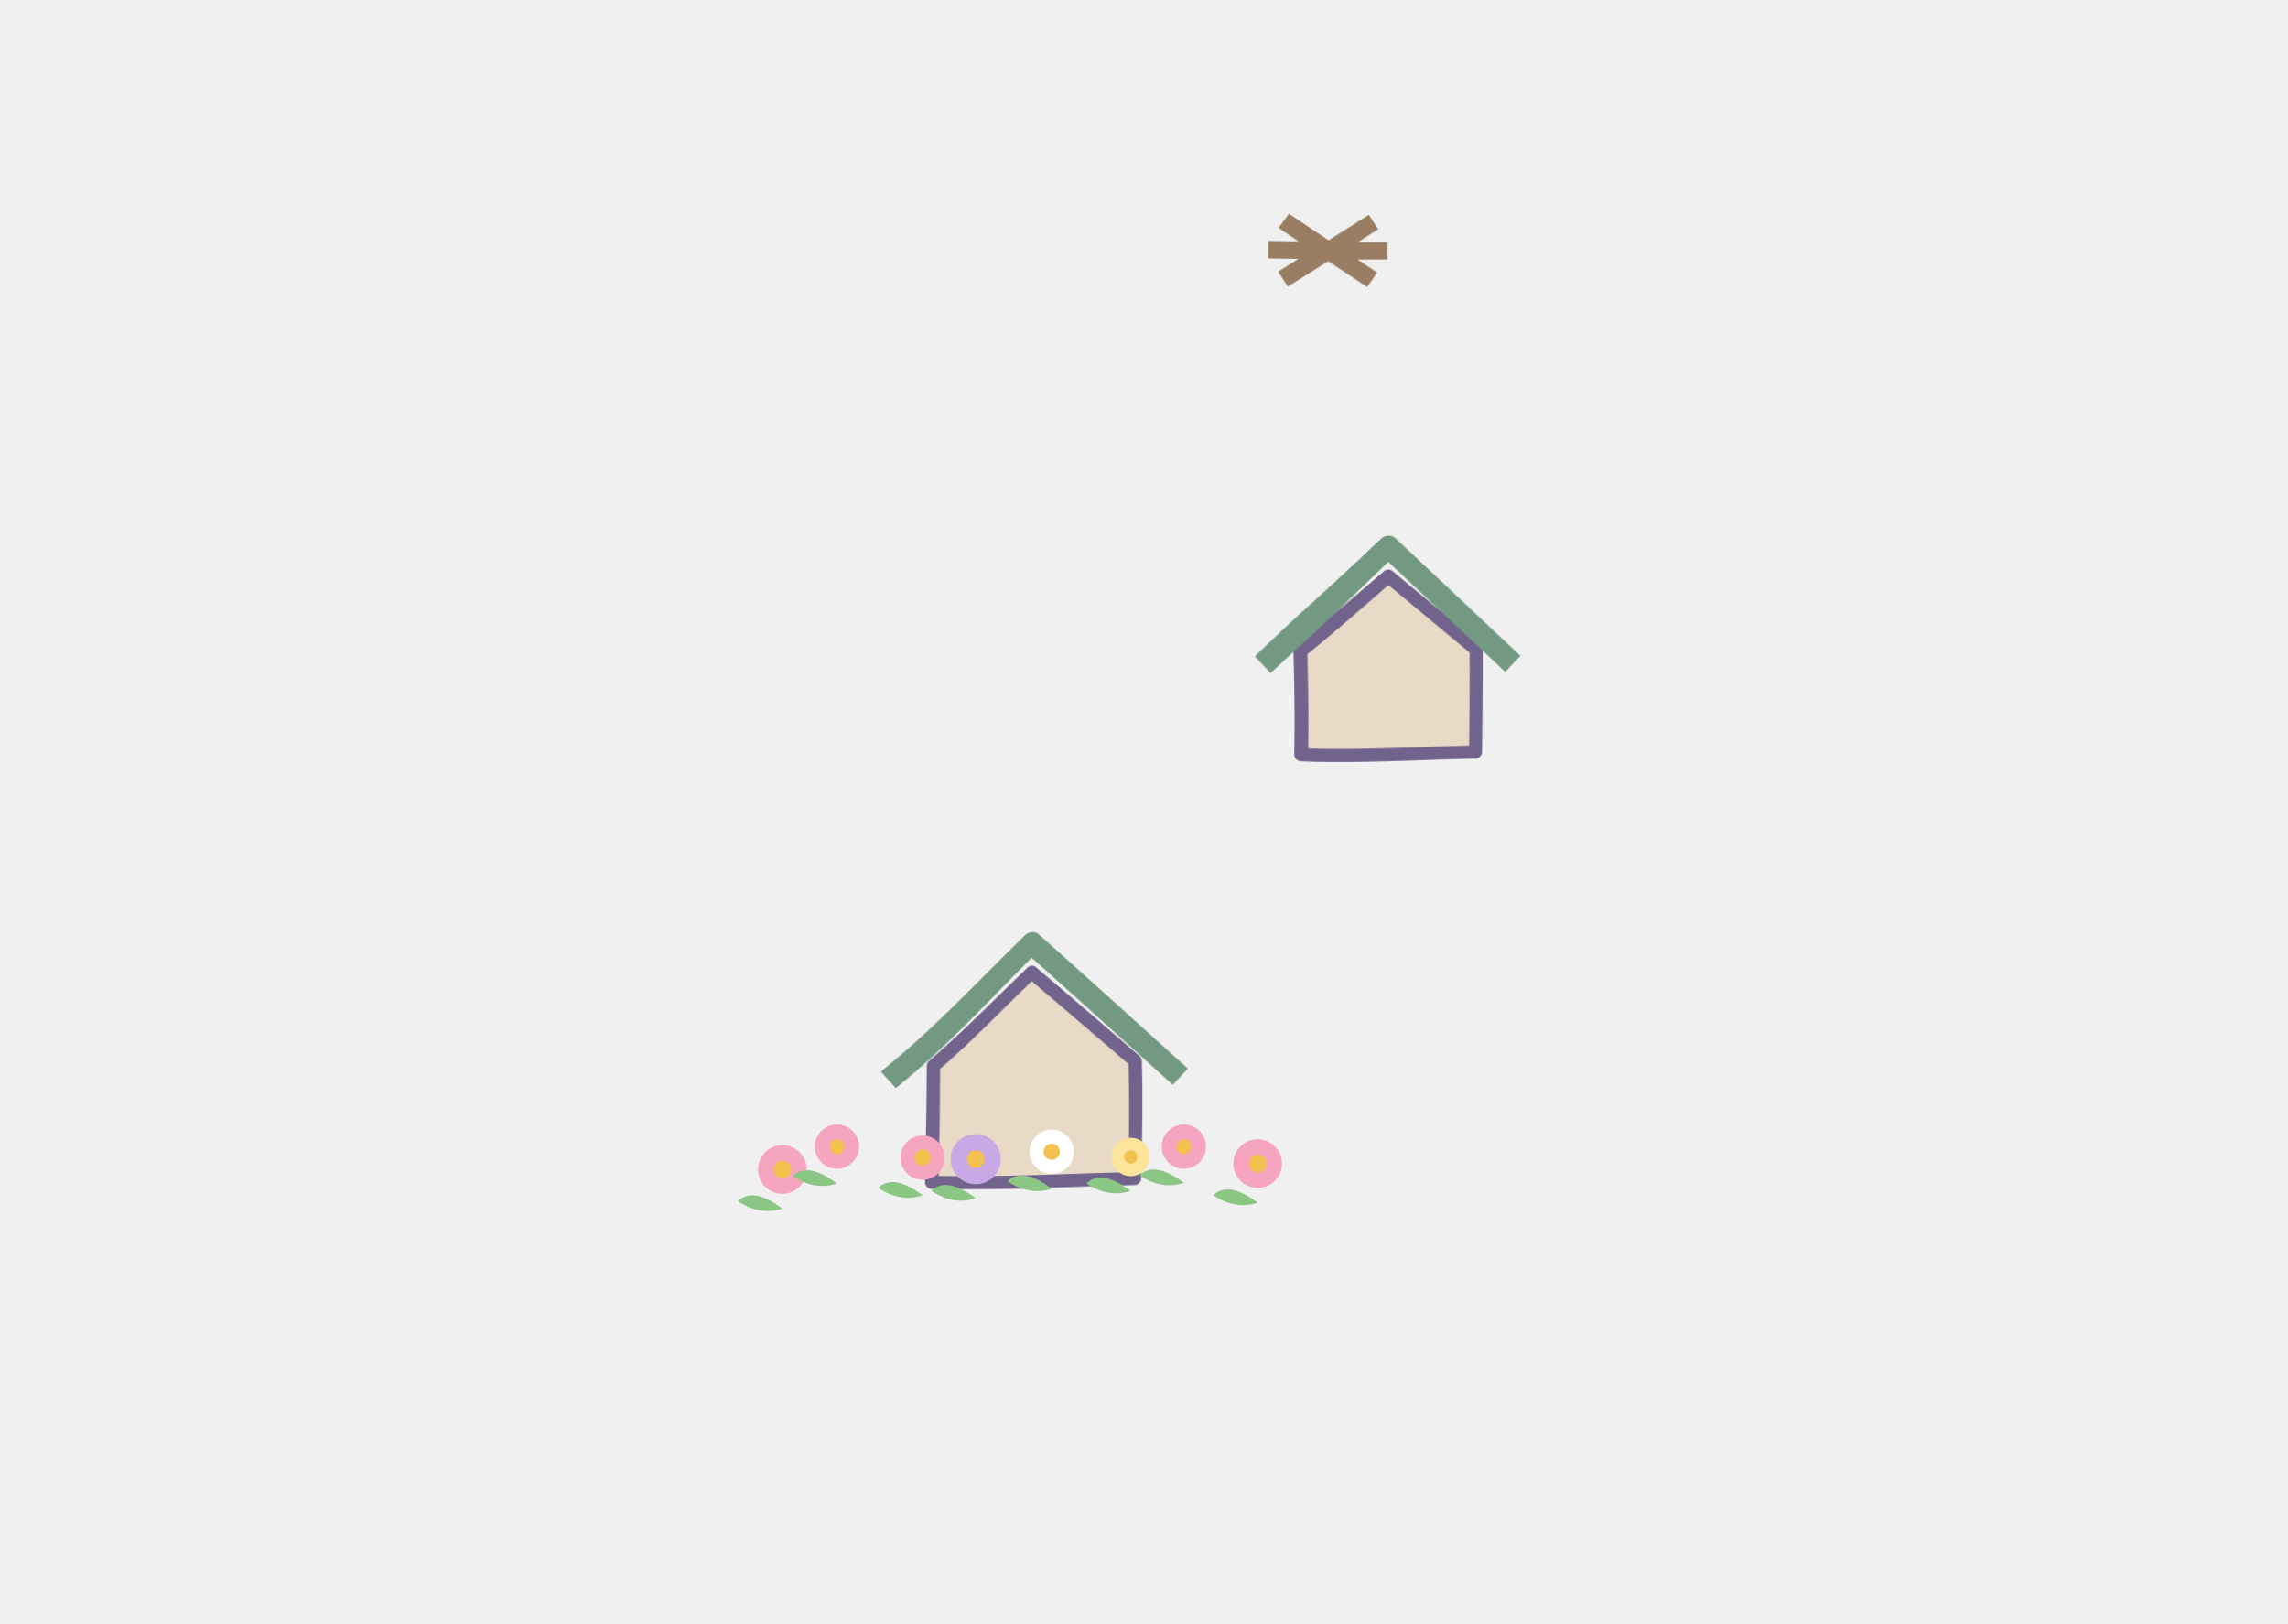
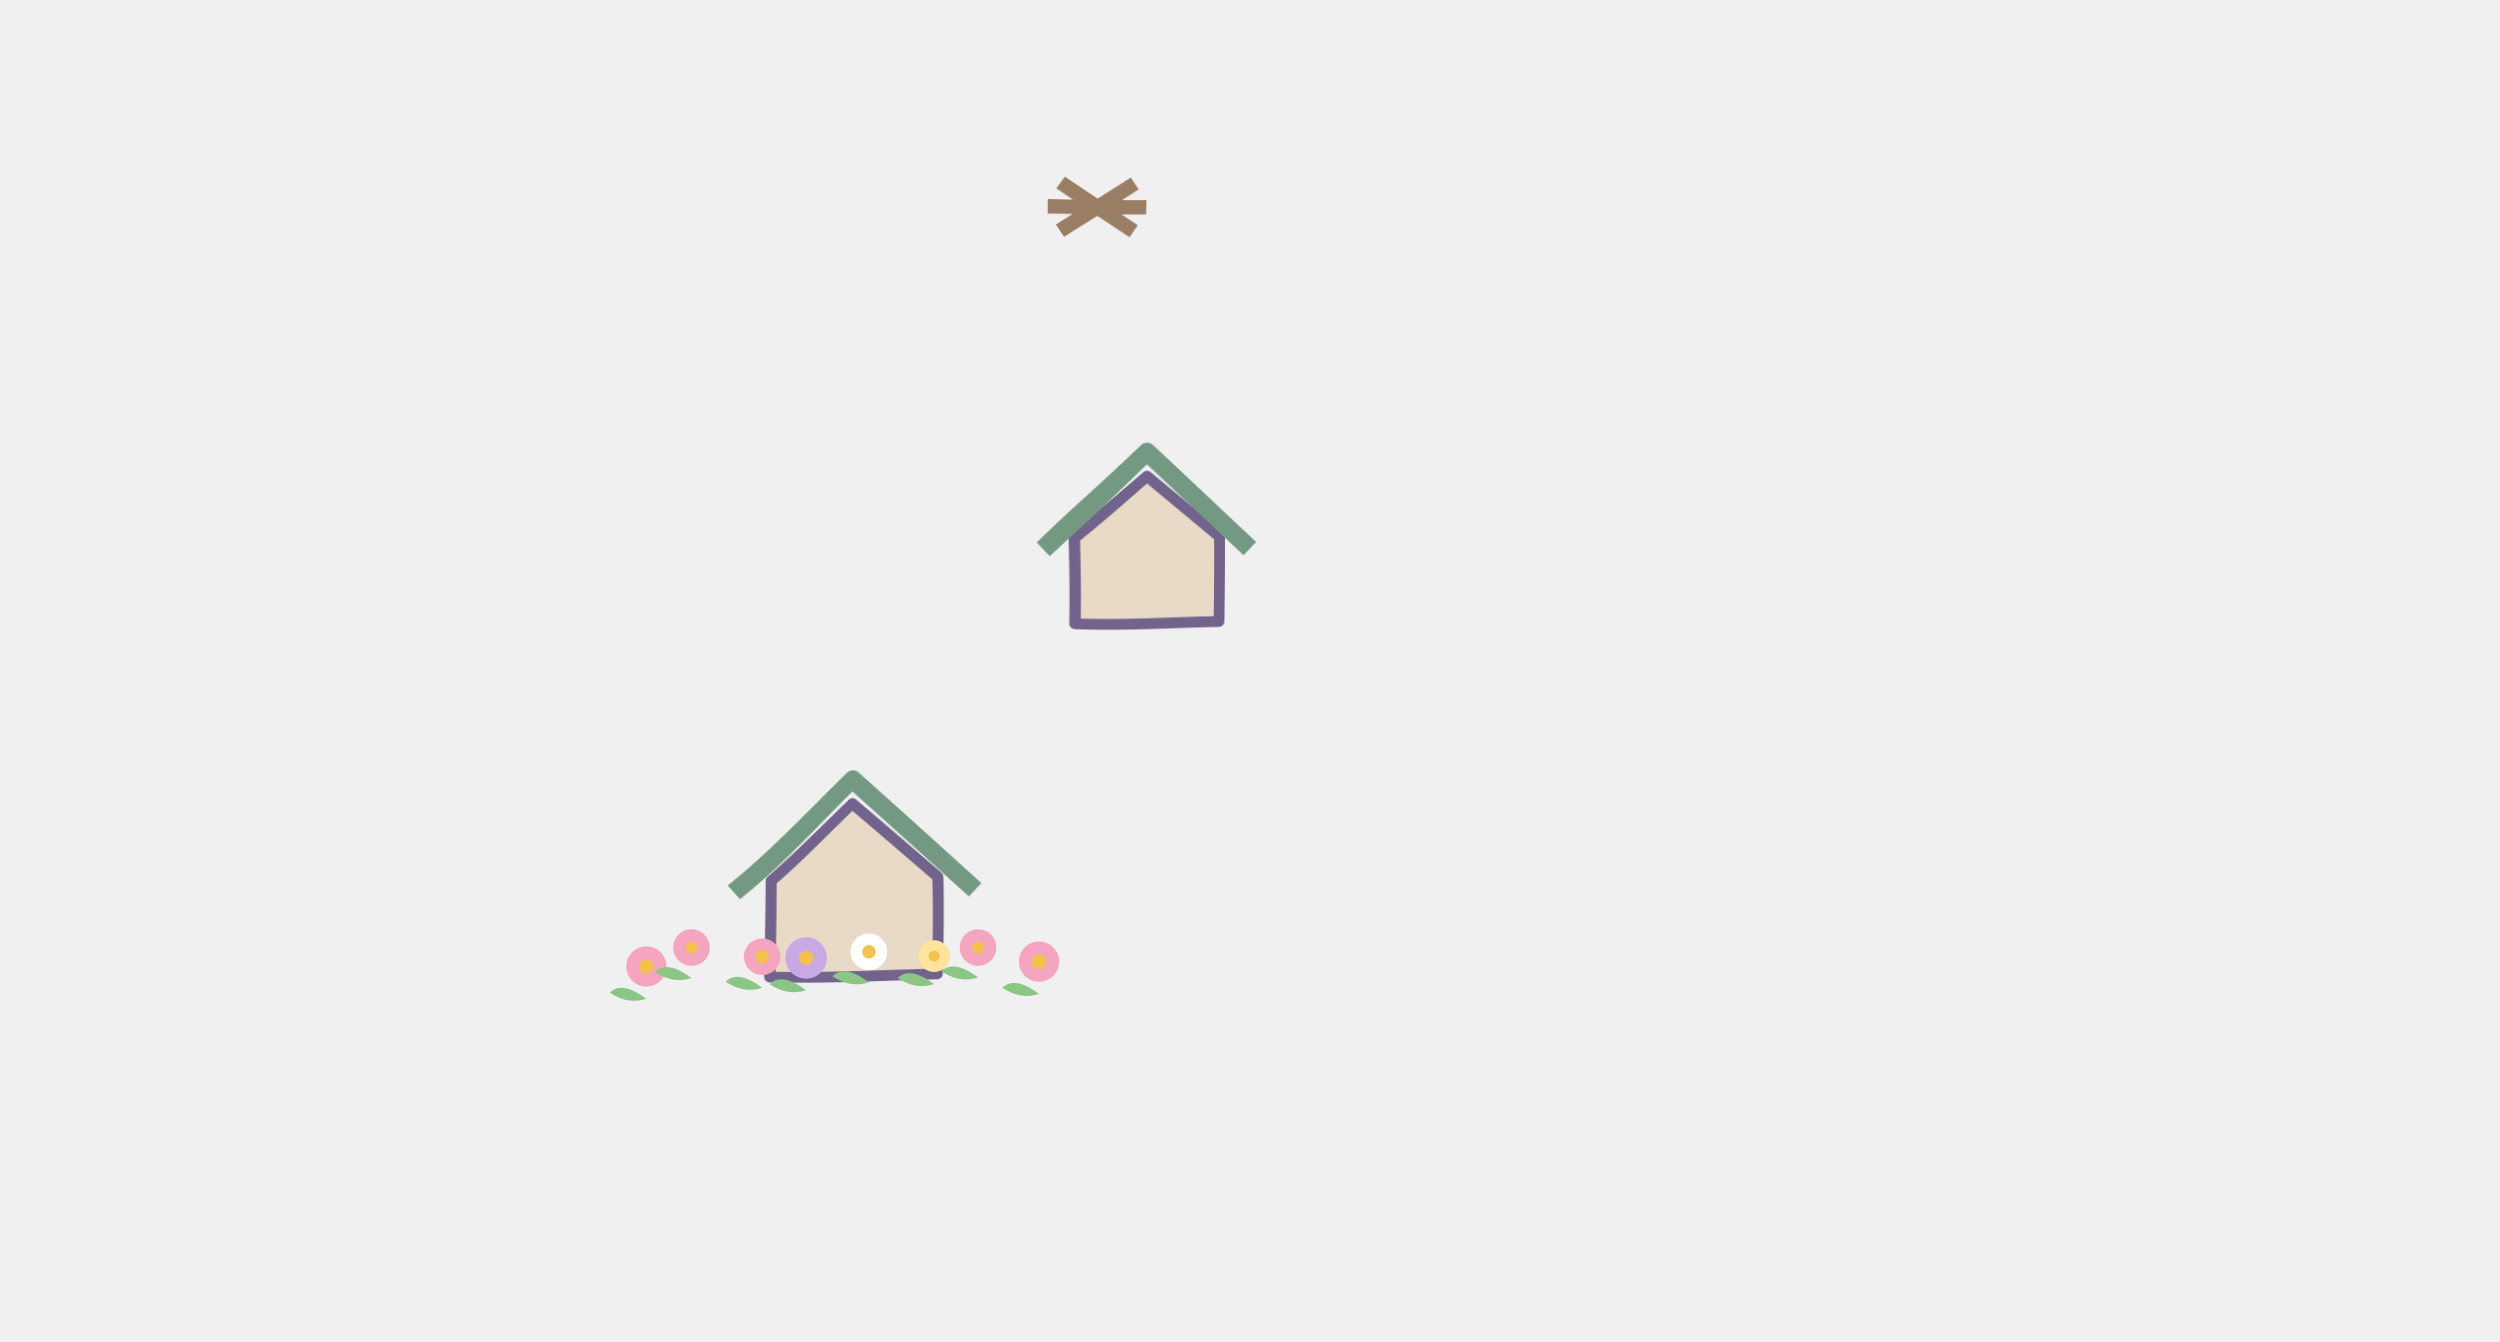
- <svg xmlns="http://www.w3.org/2000/svg" viewBox="1290 20 310 220" width="310" height="220">
+ <svg xmlns="http://www.w3.org/2000/svg" viewBox="1290 20 410 220" width="410" height="220">
  <defs>
    <filter id="firka" x="-5%" y="-5%" width="110%" height="110%">
      <feTurbulence type="fractalNoise" baseFrequency="0.03" numOctaves="1" seed="4" />
      <feDisplacementMap in="SourceGraphic" scale="3" />
    </filter>
    <filter id="szurke">
      <feColorMatrix type="saturate" values=".3" />
    </filter>
    <filter id="kod" x="-30%" y="-60%" width="160%" height="220%">
      <feGaussianBlur stdDeviation="9" />
    </filter>
  </defs>
  <g id="h-felveteli" filter="url(#firka)" stroke="#5a4a7a" stroke-width="1.8" stroke-linejoin="round" opacity=".85">
    <path d="M1416,180 L1416,164 L1430,152 L1444,164 L1444,180 Z" fill="#e7d6bf" />
    <path d="M1410,166 L1430,148 L1450,166" fill="none" stroke="#5e8a6e" stroke-width="3" />
    <path d="M1466,122 L1466,108 L1478,98 L1490,108 L1490,122 Z" fill="#e7d6bf" />
    <path d="M1461,110 L1478,94 L1495,110" fill="none" stroke="#5e8a6e" stroke-width="3" />
    <path d="M1462,54 L1478,54 M1464,50 L1476,58 M1476,50 L1464,58" stroke="#8a6a4a" stroke-width="2.4" />
  </g>
  <g stroke="none">
    <path d="M1396.0,183.8 q-4,-3 -6,-1 q3,2 6,1 Z" fill="#8cc685" />
    <circle cx="1396.0" cy="178.5" r="3.3" fill="#f6a5c0" />
    <circle cx="1396.0" cy="178.5" r="1.2" fill="#f2c14e" />
    <path d="M1403.4,180.4 q-4,-3 -6,-1 q3,2 6,1 Z" fill="#8cc685" />
    <circle cx="1403.4" cy="175.4" r="3.0" fill="#f6a5c0" />
    <circle cx="1403.4" cy="175.4" r="1.0" fill="#f2c14e" />
    <path d="M1415.0,182.0 q-4,-3 -6,-1 q3,2 6,1 Z" fill="#8cc685" />
    <circle cx="1415.0" cy="176.9" r="3.0" fill="#f6a5c0" />
    <circle cx="1415.0" cy="176.9" r="1.1" fill="#f2c14e" />
    <path d="M1422.2,182.4 q-4,-3 -6,-1 q3,2 6,1 Z" fill="#8cc685" />
    <circle cx="1422.2" cy="177.1" r="3.4" fill="#c9a8e6" />
    <circle cx="1422.2" cy="177.1" r="1.2" fill="#f2c14e" />
    <path d="M1432.5,181.1 q-4,-3 -6,-1 q3,2 6,1 Z" fill="#8cc685" />
    <circle cx="1432.5" cy="176.1" r="3.0" fill="#fff" />
    <circle cx="1432.5" cy="176.1" r="1.1" fill="#f2c14e" />
    <path d="M1443.2,181.4 q-4,-3 -6,-1 q3,2 6,1 Z" fill="#8cc685" />
    <circle cx="1443.2" cy="176.8" r="2.6" fill="#fce49a" />
    <circle cx="1443.2" cy="176.8" r="0.9" fill="#f2c14e" />
    <path d="M1450.4,180.3 q-4,-3 -6,-1 q3,2 6,1 Z" fill="#8cc685" />
    <circle cx="1450.4" cy="175.4" r="3.0" fill="#f6a5c0" />
    <circle cx="1450.4" cy="175.4" r="1.0" fill="#f2c14e" />
    <path d="M1460.4,183.0 q-4,-3 -6,-1 q3,2 6,1 Z" fill="#8cc685" />
    <circle cx="1460.4" cy="177.7" r="3.3" fill="#f6a5c0" />
    <circle cx="1460.4" cy="177.7" r="1.2" fill="#f2c14e" />
  </g>
  <path transform="translate(1417.4,142.0)" d="M0,-5 L1.2,-1.2 L5,0 L1.2,1.2 L0,5 L-1.2,1.2 L-5,0 L-1.2,-1.2Z" fill="#fff6c2" stroke="#e3a92a" stroke-width=".8" opacity="0">
    <animate attributeName="opacity" values="0;1;0" dur="2.6s" begin="0s" repeatCount="indefinite" />
  </path>
  <path transform="translate(1431.8,134.0)" d="M0,-5 L1.2,-1.2 L5,0 L1.2,1.2 L0,5 L-1.2,1.2 L-5,0 L-1.2,-1.2Z" fill="#fff6c2" stroke="#e3a92a" stroke-width=".8" opacity="0">
    <animate attributeName="opacity" values="0;1;0" dur="3.3s" begin="0.9s" repeatCount="indefinite" />
  </path>
  <path transform="translate(1444.4,142.0)" d="M0,-5 L1.2,-1.2 L5,0 L1.2,1.2 L0,5 L-1.2,1.2 L-5,0 L-1.2,-1.2Z" fill="#fff6c2" stroke="#e3a92a" stroke-width=".8" opacity="0">
    <animate attributeName="opacity" values="0;1;0" dur="4s" begin="1.8s" repeatCount="indefinite" />
  </path>
</svg>
